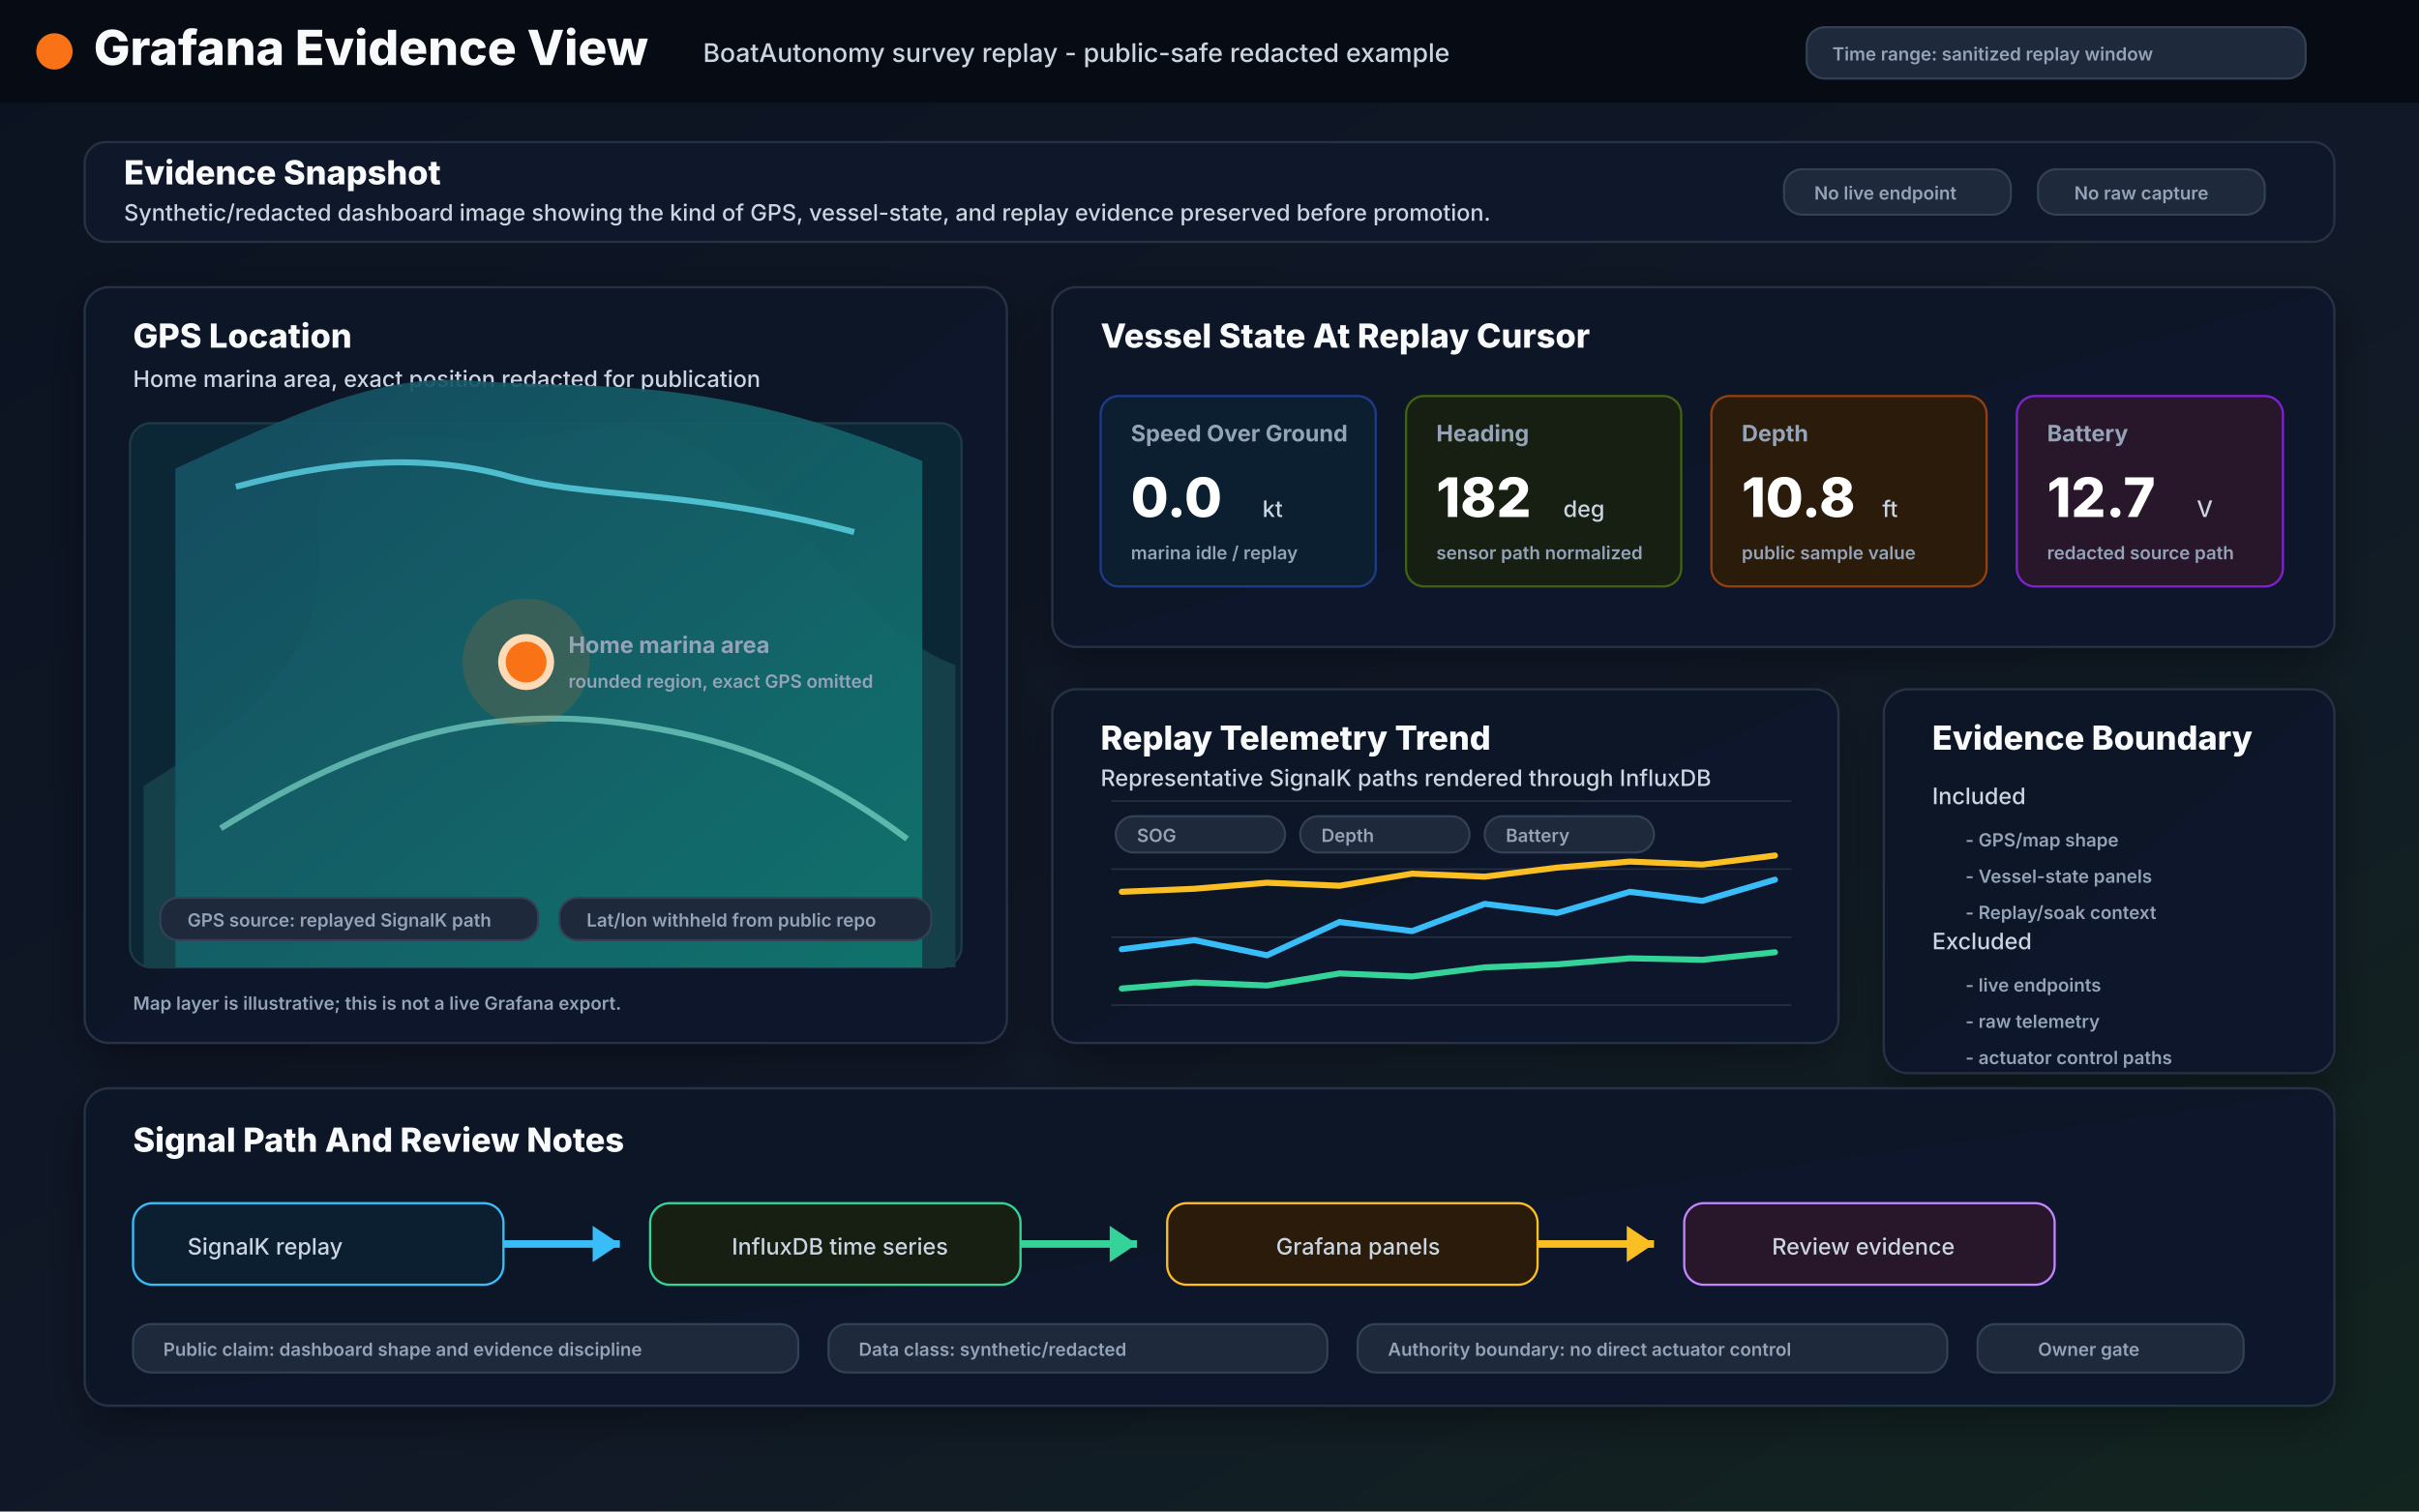
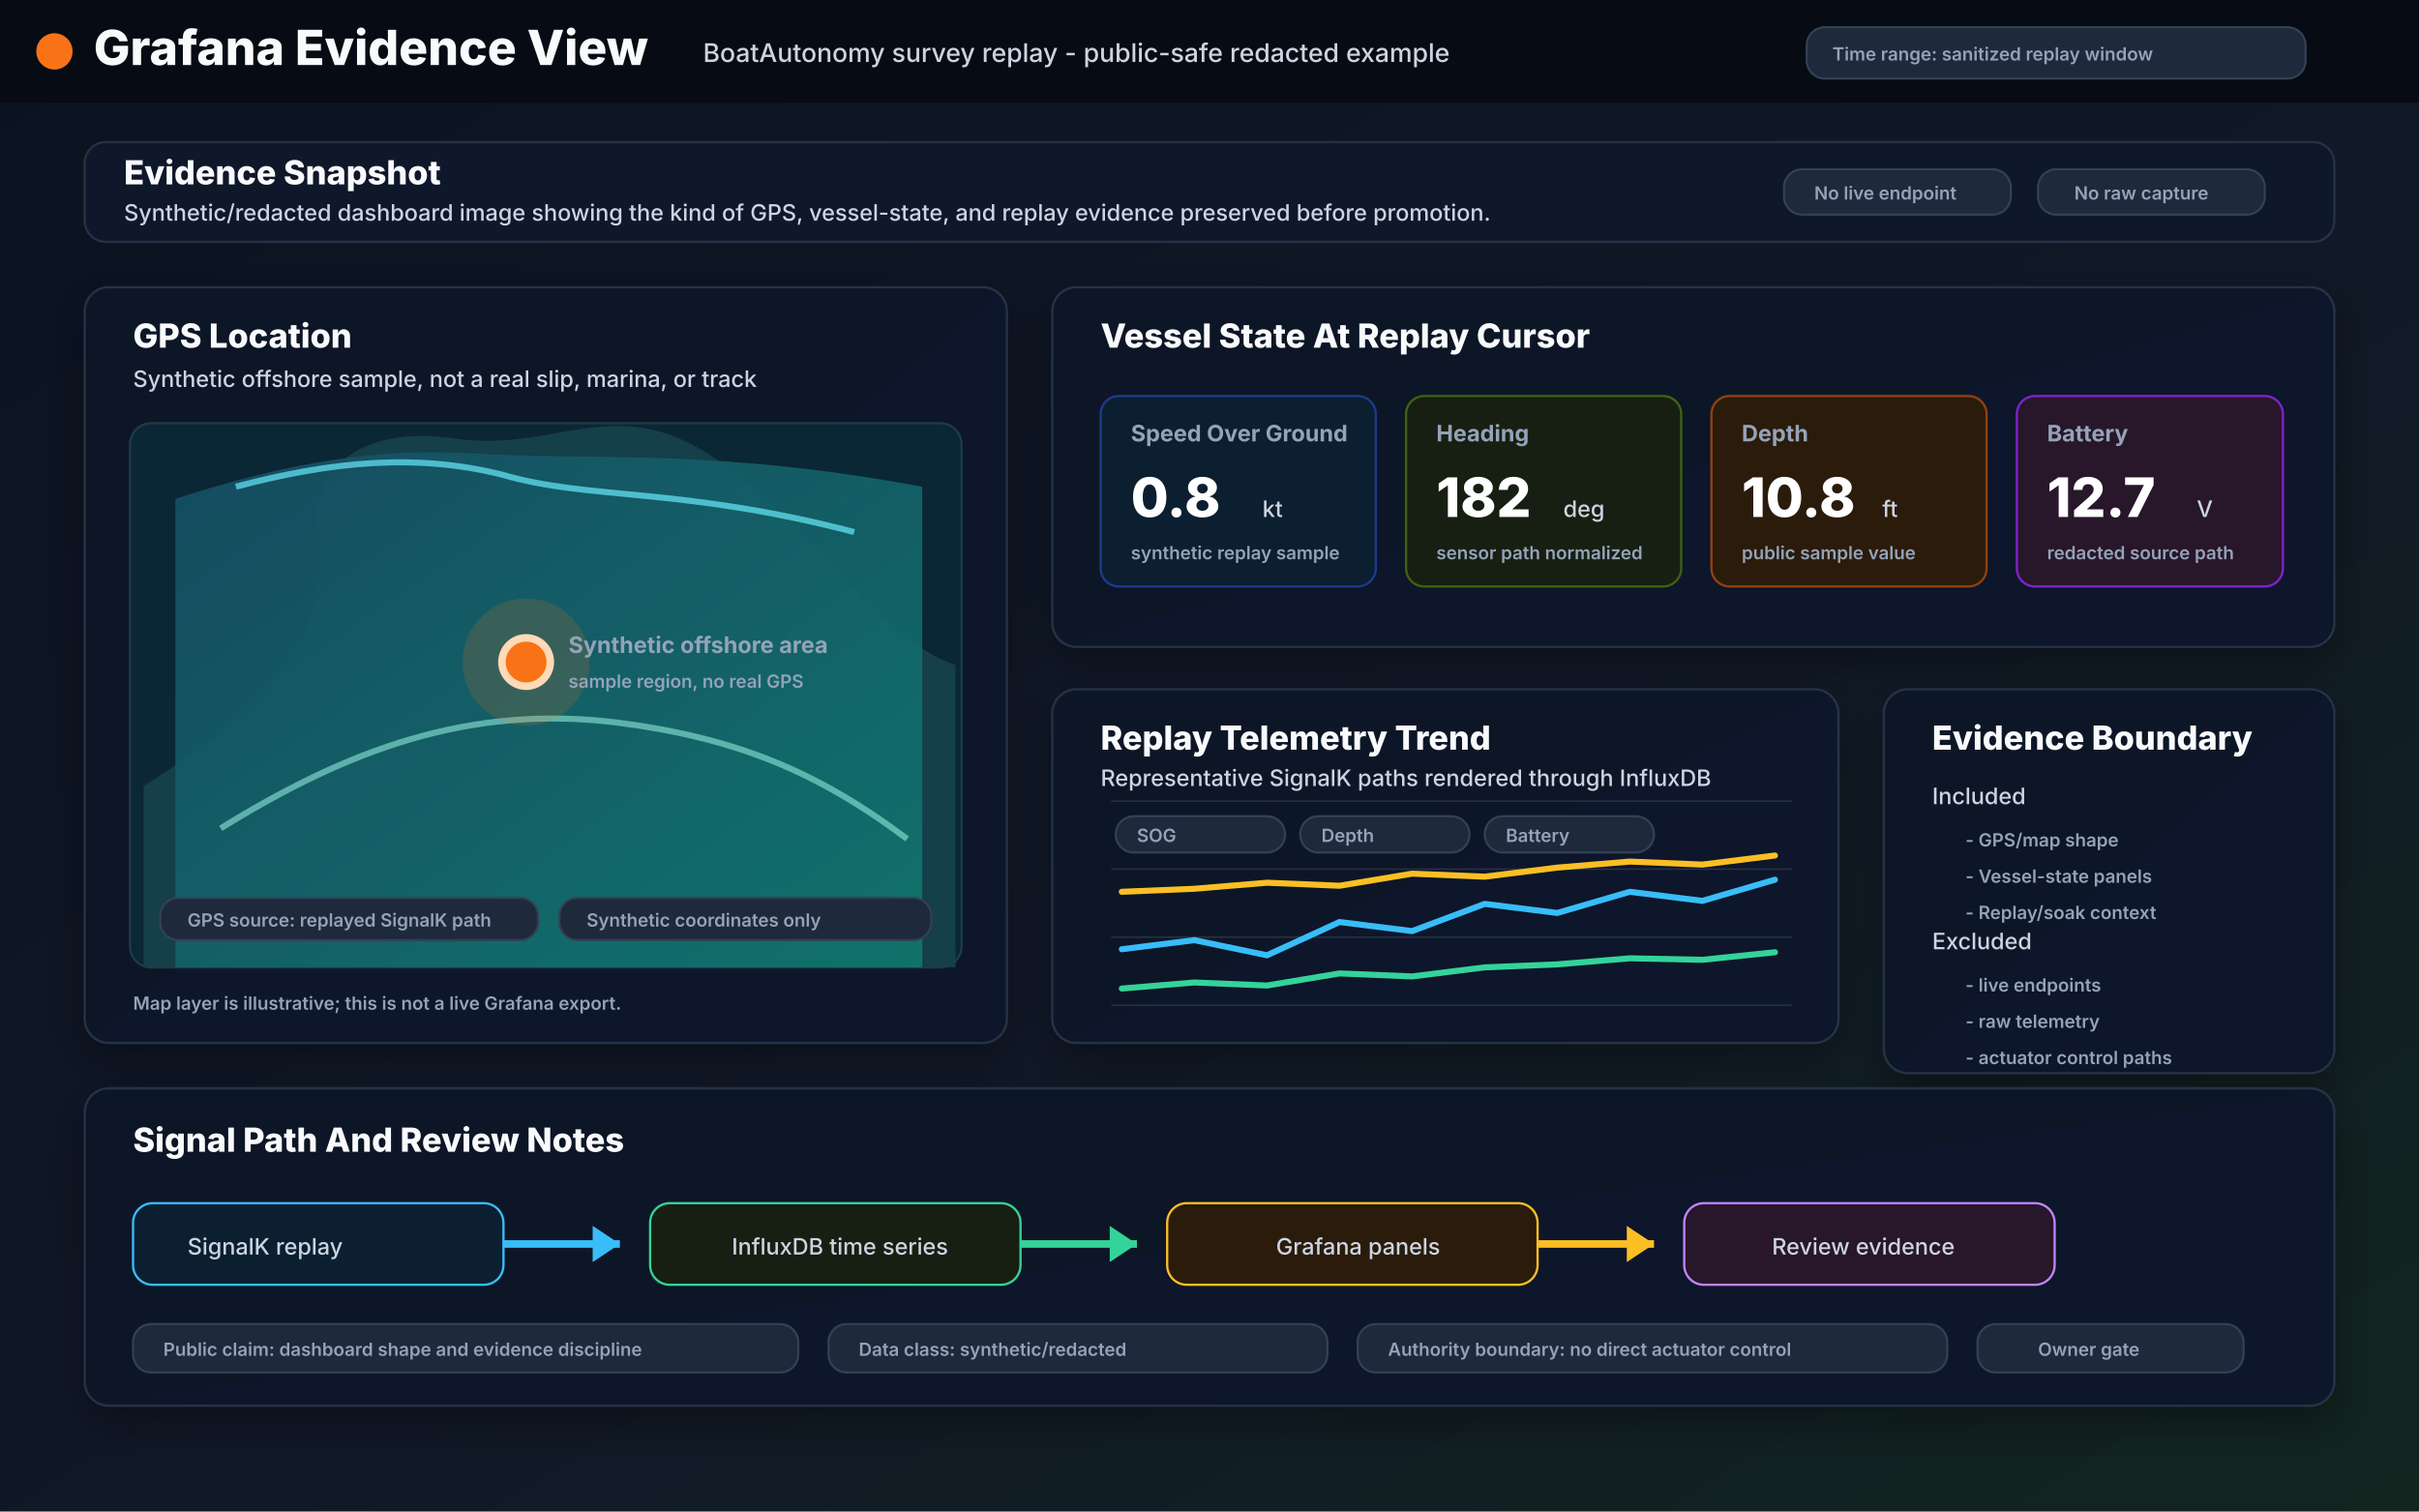
<svg xmlns="http://www.w3.org/2000/svg" width="1600" height="1000" viewBox="0 0 1600 1000" role="img" aria-labelledby="title desc">
  <defs>
    <linearGradient id="page" x1="0" y1="0" x2="1" y2="1">
      <stop offset="0" stop-color="#0b1220" />
      <stop offset="0.55" stop-color="#111827" />
      <stop offset="1" stop-color="#12251f" />
    </linearGradient>
    <linearGradient id="panel" x1="0" y1="0" x2="1" y2="1">
      <stop offset="0" stop-color="#111827" />
      <stop offset="1" stop-color="#0f172a" />
    </linearGradient>
    <linearGradient id="bay" x1="0" y1="0" x2="1" y2="1">
      <stop offset="0" stop-color="#164e63" />
      <stop offset="1" stop-color="#0f766e" />
    </linearGradient>
    <filter id="shadow" x="-20%" y="-20%" width="140%" height="140%">
      <feDropShadow dx="0" dy="10" stdDeviation="14" flood-color="#000000" flood-opacity="0.35" />
    </filter>
    <style>
      .title { font: 800 32px -apple-system, BlinkMacSystemFont, "Segoe UI", sans-serif; fill: #f8fafc; letter-spacing: 0; }
      .subtitle { font: 500 17px -apple-system, BlinkMacSystemFont, "Segoe UI", sans-serif; fill: #cbd5e1; letter-spacing: 0; }
      .panel-title { font: 800 22px -apple-system, BlinkMacSystemFont, "Segoe UI", sans-serif; fill: #f8fafc; letter-spacing: 0; }
      .label { font: 700 15px -apple-system, BlinkMacSystemFont, "Segoe UI", sans-serif; fill: #94a3b8; letter-spacing: 0; }
      .value { font: 800 36px -apple-system, BlinkMacSystemFont, "Segoe UI", sans-serif; fill: #ffffff; letter-spacing: 0; }
      .small { font: 500 15px -apple-system, BlinkMacSystemFont, "Segoe UI", sans-serif; fill: #cbd5e1; letter-spacing: 0; }
      .tiny { font: 600 12px -apple-system, BlinkMacSystemFont, "Segoe UI", sans-serif; fill: #94a3b8; letter-spacing: 0; }
      .chip { fill: #1e293b; stroke: #334155; stroke-width: 1.4; rx: 12; }
      .panel { fill: url(#panel); stroke: #263244; stroke-width: 1.5; rx: 16; filter: url(#shadow); }
      .grid { stroke: #263244; stroke-width: 1; }
      .line-a { fill: none; stroke: #38bdf8; stroke-width: 4; stroke-linecap: round; stroke-linejoin: round; }
      .line-b { fill: none; stroke: #fbbf24; stroke-width: 4; stroke-linecap: round; stroke-linejoin: round; }
      .line-c { fill: none; stroke: #34d399; stroke-width: 4; stroke-linecap: round; stroke-linejoin: round; }
    </style>
  </defs>
  <rect width="1600" height="1000" fill="url(#page)" />
  <rect x="0" y="0" width="1600" height="68" fill="#070b13" />
  <circle cx="36" cy="34" r="12" fill="#f97316" />
  <text x="62" y="43" class="title">Grafana Evidence View</text>
  <text x="465" y="41" class="subtitle">BoatAutonomy survey replay - public-safe redacted example</text>
  <rect x="1195" y="18" width="330" height="34" class="chip" />
  <text x="1212" y="40" class="tiny">Time range: sanitized replay window</text>
  <rect x="56" y="94" width="1488" height="66" rx="14" fill="#0f172a" stroke="#263244" stroke-width="1.5" />
  <text x="82" y="122" class="panel-title">Evidence Snapshot</text>
  <text x="82" y="146" class="small">Synthetic/redacted dashboard image showing the kind of GPS, vessel-state, and replay evidence preserved before promotion.</text>
  <rect x="1180" y="112" width="150" height="30" class="chip" />
  <text x="1200" y="132" class="tiny">No live endpoint</text>
  <rect x="1348" y="112" width="150" height="30" class="chip" />
  <text x="1372" y="132" class="tiny">No raw capture</text>
  <rect x="56" y="190" width="610" height="500" class="panel" />
  <text x="88" y="230" class="panel-title">GPS Location</text>
-   <text x="88" y="256" class="small">Home marina area, exact position redacted for publication</text>
+   <text x="88" y="256" class="small">Synthetic offshore sample, not a real slip, marina, or track</text>
  <rect x="86" y="280" width="550" height="360" rx="14" fill="#0b2635" stroke="#1e3a4a" stroke-width="1.5" />
  <path d="M95 520 C175 470 220 425 210 350 C206 305 245 282 300 290 C365 300 405 260 468 300 C540 346 575 420 632 440 L632 640 L95 640 Z" fill="#153f49" />
-   <path d="M116 310 C190 276 250 246 314 252 C390 258 470 246 610 305 L610 640 L116 640 Z" fill="url(#bay)" opacity="0.92" />
+   <path d="M116 330 C190 306 250 296 314 300 C390 305 470 296 610 322 L610 640 L116 640 Z" fill="url(#bay)" opacity="0.92" />
  <path d="M156 322 C220 305 276 300 332 314 C390 331 450 322 565 352" stroke="#67e8f9" stroke-width="4" fill="none" opacity="0.7" />
  <path d="M146 548 C230 496 310 466 408 478 C486 488 540 510 600 555" stroke="#99f6e4" stroke-width="4" fill="none" opacity="0.55" />
  <circle cx="348" cy="438" r="16" fill="#f97316" stroke="#ffedd5" stroke-width="5" />
  <circle cx="348" cy="438" r="42" fill="#f97316" opacity="0.16" />
-   <text x="376" y="432" class="label" fill="#e2e8f0">Home marina area</text>
-   <text x="376" y="455" class="tiny">rounded region, exact GPS omitted</text>
+   <text x="376" y="432" class="label" fill="#e2e8f0">Synthetic offshore area</text>
+   <text x="376" y="455" class="tiny">sample region, no real GPS</text>
  <rect x="106" y="594" width="250" height="28" class="chip" />
  <text x="124" y="613" class="tiny">GPS source: replayed SignalK path</text>
  <rect x="370" y="594" width="246" height="28" class="chip" />
-   <text x="388" y="613" class="tiny">Lat/lon withheld from public repo</text>
+   <text x="388" y="613" class="tiny">Synthetic coordinates only</text>
  <text x="88" y="668" class="tiny">Map layer is illustrative; this is not a live Grafana export.</text>
  <rect x="696" y="190" width="848" height="238" class="panel" />
  <text x="728" y="230" class="panel-title">Vessel State At Replay Cursor</text>
  <g>
    <rect x="728" y="262" width="182" height="126" rx="12" fill="#0b1f31" stroke="#1e3a8a" stroke-width="1.5" />
    <text x="748" y="292" class="label">Speed Over Ground</text>
-     <text x="748" y="342" class="value">0.0</text>
+     <text x="748" y="342" class="value">0.8</text>
    <text x="835" y="342" class="small">kt</text>
-     <text x="748" y="370" class="tiny">marina idle / replay</text>
+     <text x="748" y="370" class="tiny">synthetic replay sample</text>
  </g>
  <g>
    <rect x="930" y="262" width="182" height="126" rx="12" fill="#171f12" stroke="#3f6212" stroke-width="1.5" />
    <text x="950" y="292" class="label">Heading</text>
    <text x="950" y="342" class="value">182</text>
    <text x="1034" y="342" class="small">deg</text>
    <text x="950" y="370" class="tiny">sensor path normalized</text>
  </g>
  <g>
    <rect x="1132" y="262" width="182" height="126" rx="12" fill="#2a1b0b" stroke="#92400e" stroke-width="1.5" />
    <text x="1152" y="292" class="label">Depth</text>
    <text x="1152" y="342" class="value">10.8</text>
    <text x="1245" y="342" class="small">ft</text>
    <text x="1152" y="370" class="tiny">public sample value</text>
  </g>
  <g>
    <rect x="1334" y="262" width="176" height="126" rx="12" fill="#28162a" stroke="#7e22ce" stroke-width="1.5" />
    <text x="1354" y="292" class="label">Battery</text>
    <text x="1354" y="342" class="value">12.7</text>
    <text x="1453" y="342" class="small">V</text>
    <text x="1354" y="370" class="tiny">redacted source path</text>
  </g>
  <rect x="696" y="456" width="520" height="234" class="panel" />
  <text x="728" y="496" class="panel-title">Replay Telemetry Trend</text>
  <text x="728" y="520" class="small">Representative SignalK paths rendered through InfluxDB</text>
  <g>
    <line x1="735" y1="620" x2="1185" y2="620" class="grid" />
    <line x1="735" y1="575" x2="1185" y2="575" class="grid" />
    <line x1="735" y1="530" x2="1185" y2="530" class="grid" />
    <line x1="735" y1="665" x2="1185" y2="665" class="grid" />
    <polyline class="line-a" points="742,628 790,622 838,632 886,610 934,616 982,598 1030,604 1078,590 1126,596 1174,582" />
    <polyline class="line-b" points="742,590 790,588 838,584 886,586 934,578 982,580 1030,574 1078,570 1126,572 1174,566" />
    <polyline class="line-c" points="742,654 790,650 838,652 886,644 934,646 982,640 1030,638 1078,634 1126,635 1174,630" />
  </g>
  <rect x="738" y="540" width="112" height="24" class="chip" />
  <text x="752" y="557" class="tiny">SOG</text>
  <rect x="860" y="540" width="112" height="24" class="chip" />
  <text x="874" y="557" class="tiny">Depth</text>
  <rect x="982" y="540" width="112" height="24" class="chip" />
  <text x="996" y="557" class="tiny">Battery</text>
  <rect x="1246" y="456" width="298" height="254" class="panel" />
  <text x="1278" y="496" class="panel-title">Evidence Boundary</text>
  <text x="1278" y="532" class="small">Included</text>
  <text x="1300" y="560" class="tiny">- GPS/map shape</text>
  <text x="1300" y="584" class="tiny">- Vessel-state panels</text>
  <text x="1300" y="608" class="tiny">- Replay/soak context</text>
  <text x="1278" y="628" class="small">Excluded</text>
  <text x="1300" y="656" class="tiny">- live endpoints</text>
  <text x="1300" y="680" class="tiny">- raw telemetry</text>
  <text x="1300" y="704" class="tiny">- actuator control paths</text>
  <rect x="56" y="720" width="1488" height="210" class="panel" />
  <text x="88" y="762" class="panel-title">Signal Path And Review Notes</text>
  <rect x="88" y="796" width="245" height="54" rx="13" fill="#0b1f31" stroke="#38bdf8" stroke-width="1.5" />
  <text x="124" y="830" class="small">SignalK replay</text>
  <path d="M333 823 L410 823" stroke="#38bdf8" stroke-width="5" />
  <polygon points="410,823 392,811 392,835" fill="#38bdf8" />
  <rect x="430" y="796" width="245" height="54" rx="13" fill="#171f12" stroke="#34d399" stroke-width="1.5" />
  <text x="484" y="830" class="small">InfluxDB time series</text>
  <path d="M675 823 L752 823" stroke="#34d399" stroke-width="5" />
  <polygon points="752,823 734,811 734,835" fill="#34d399" />
  <rect x="772" y="796" width="245" height="54" rx="13" fill="#2a1b0b" stroke="#fbbf24" stroke-width="1.5" />
  <text x="844" y="830" class="small">Grafana panels</text>
  <path d="M1017 823 L1094 823" stroke="#fbbf24" stroke-width="5" />
  <polygon points="1094,823 1076,811 1076,835" fill="#fbbf24" />
  <rect x="1114" y="796" width="245" height="54" rx="13" fill="#28162a" stroke="#c084fc" stroke-width="1.5" />
  <text x="1172" y="830" class="small">Review evidence</text>
  <rect x="88" y="876" width="440" height="32" class="chip" />
  <text x="108" y="897" class="tiny">Public claim: dashboard shape and evidence discipline</text>
  <rect x="548" y="876" width="330" height="32" class="chip" />
  <text x="568" y="897" class="tiny">Data class: synthetic/redacted</text>
  <rect x="898" y="876" width="390" height="32" class="chip" />
  <text x="918" y="897" class="tiny">Authority boundary: no direct actuator control</text>
  <rect x="1308" y="876" width="176" height="32" class="chip" />
  <text x="1348" y="897" class="tiny">Owner gate</text>
</svg>
